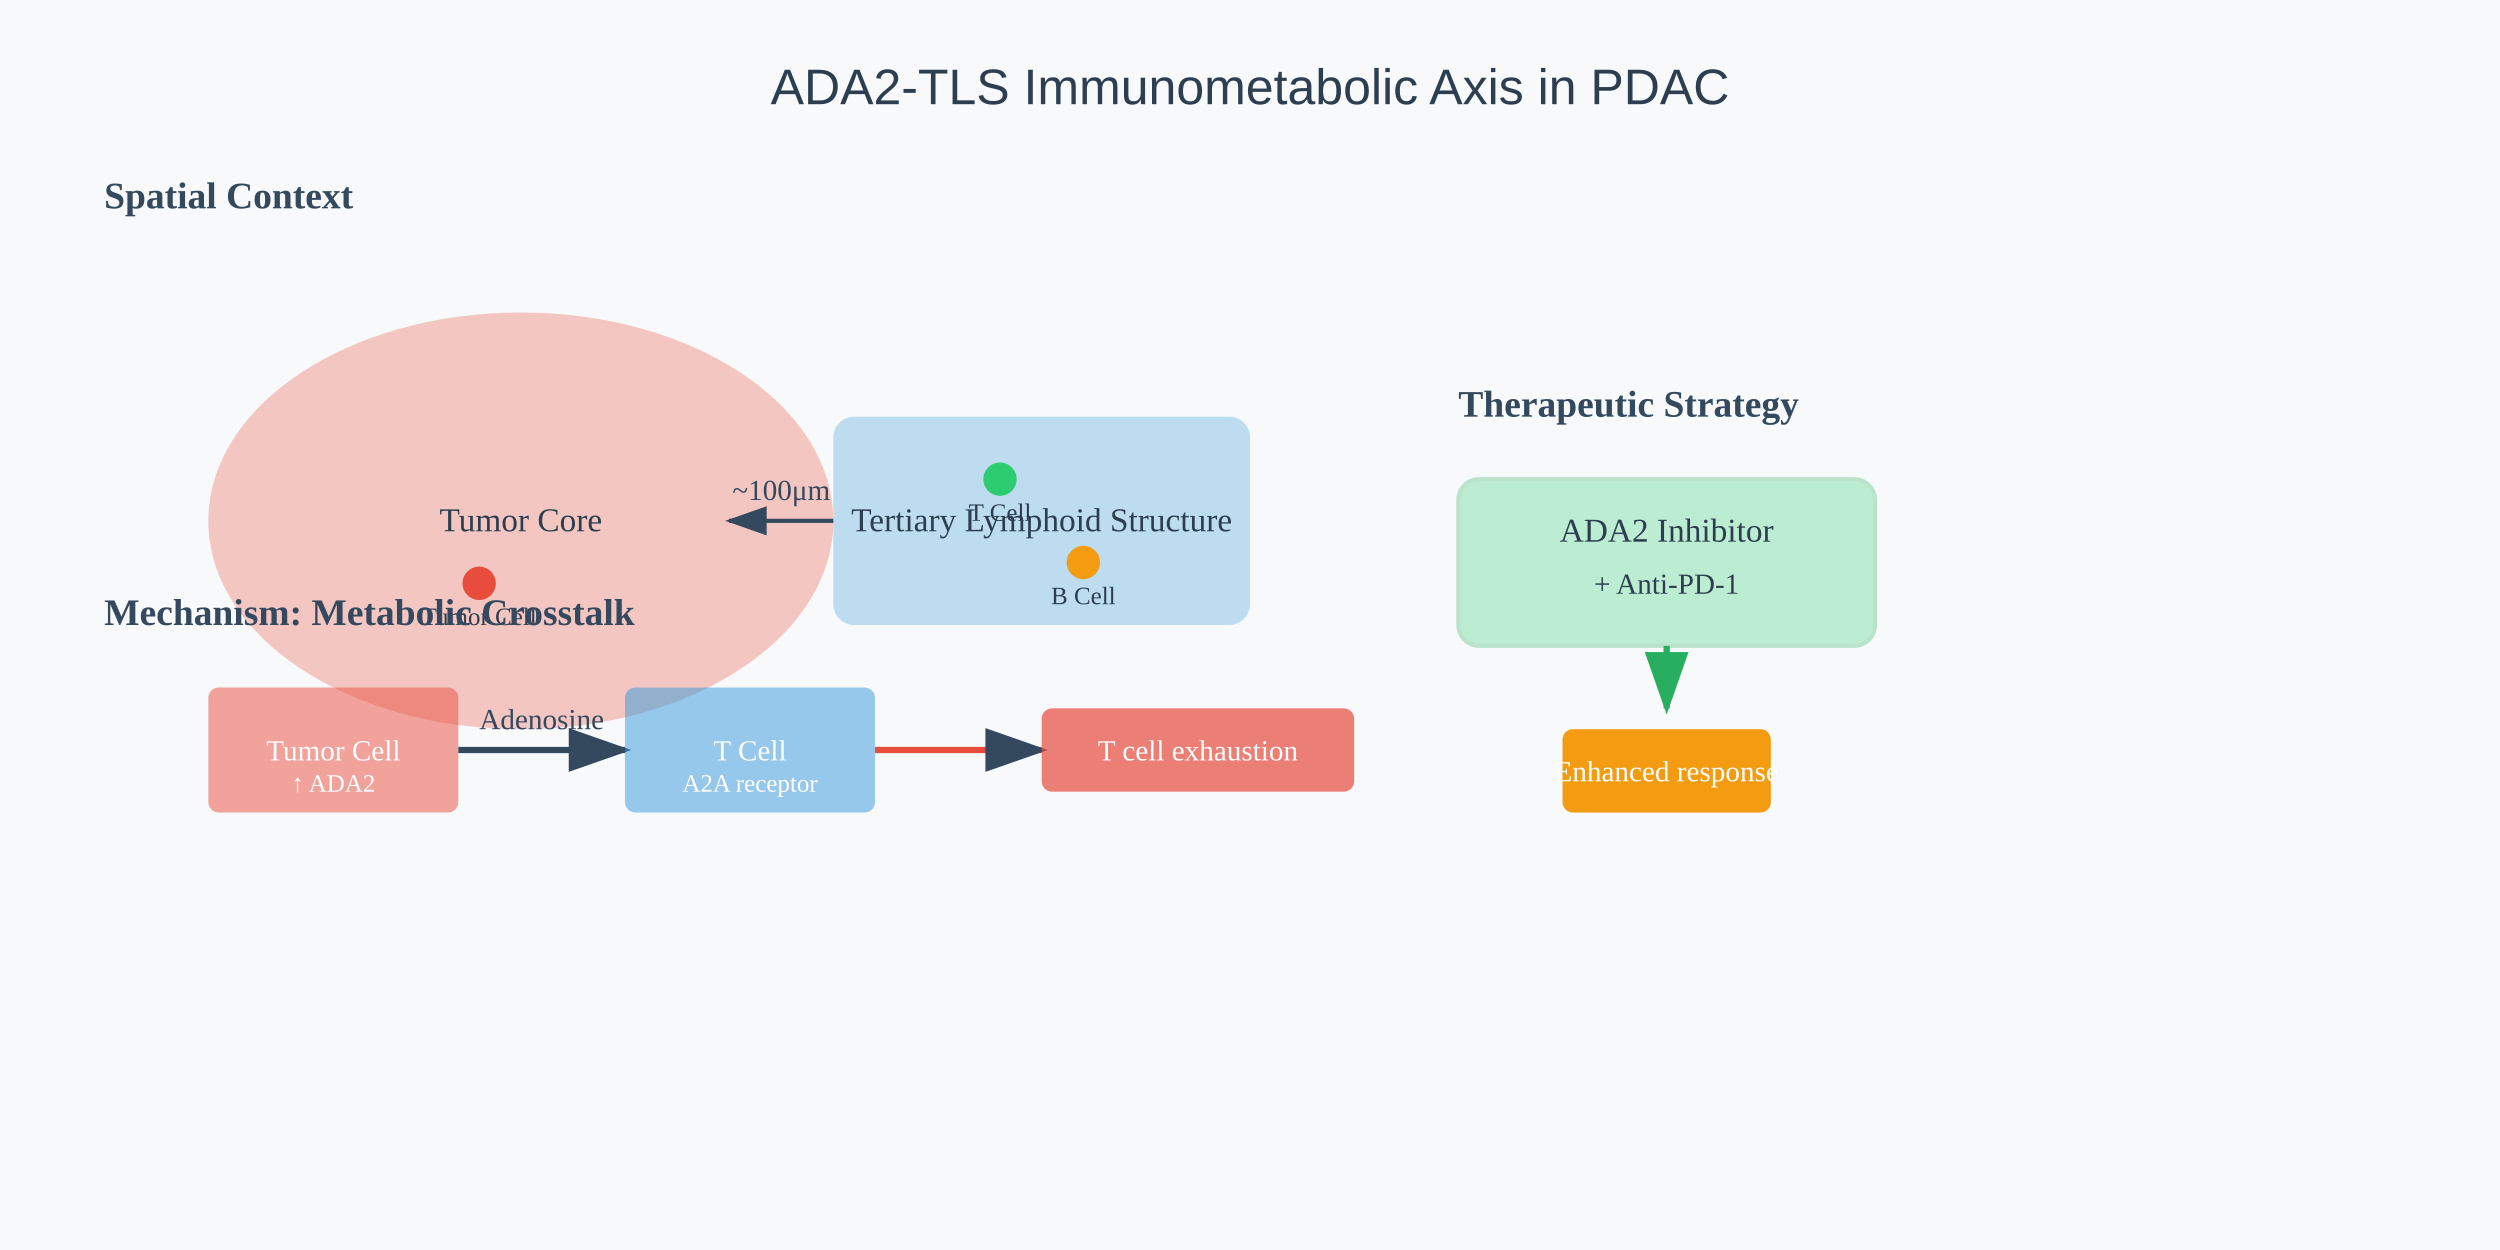
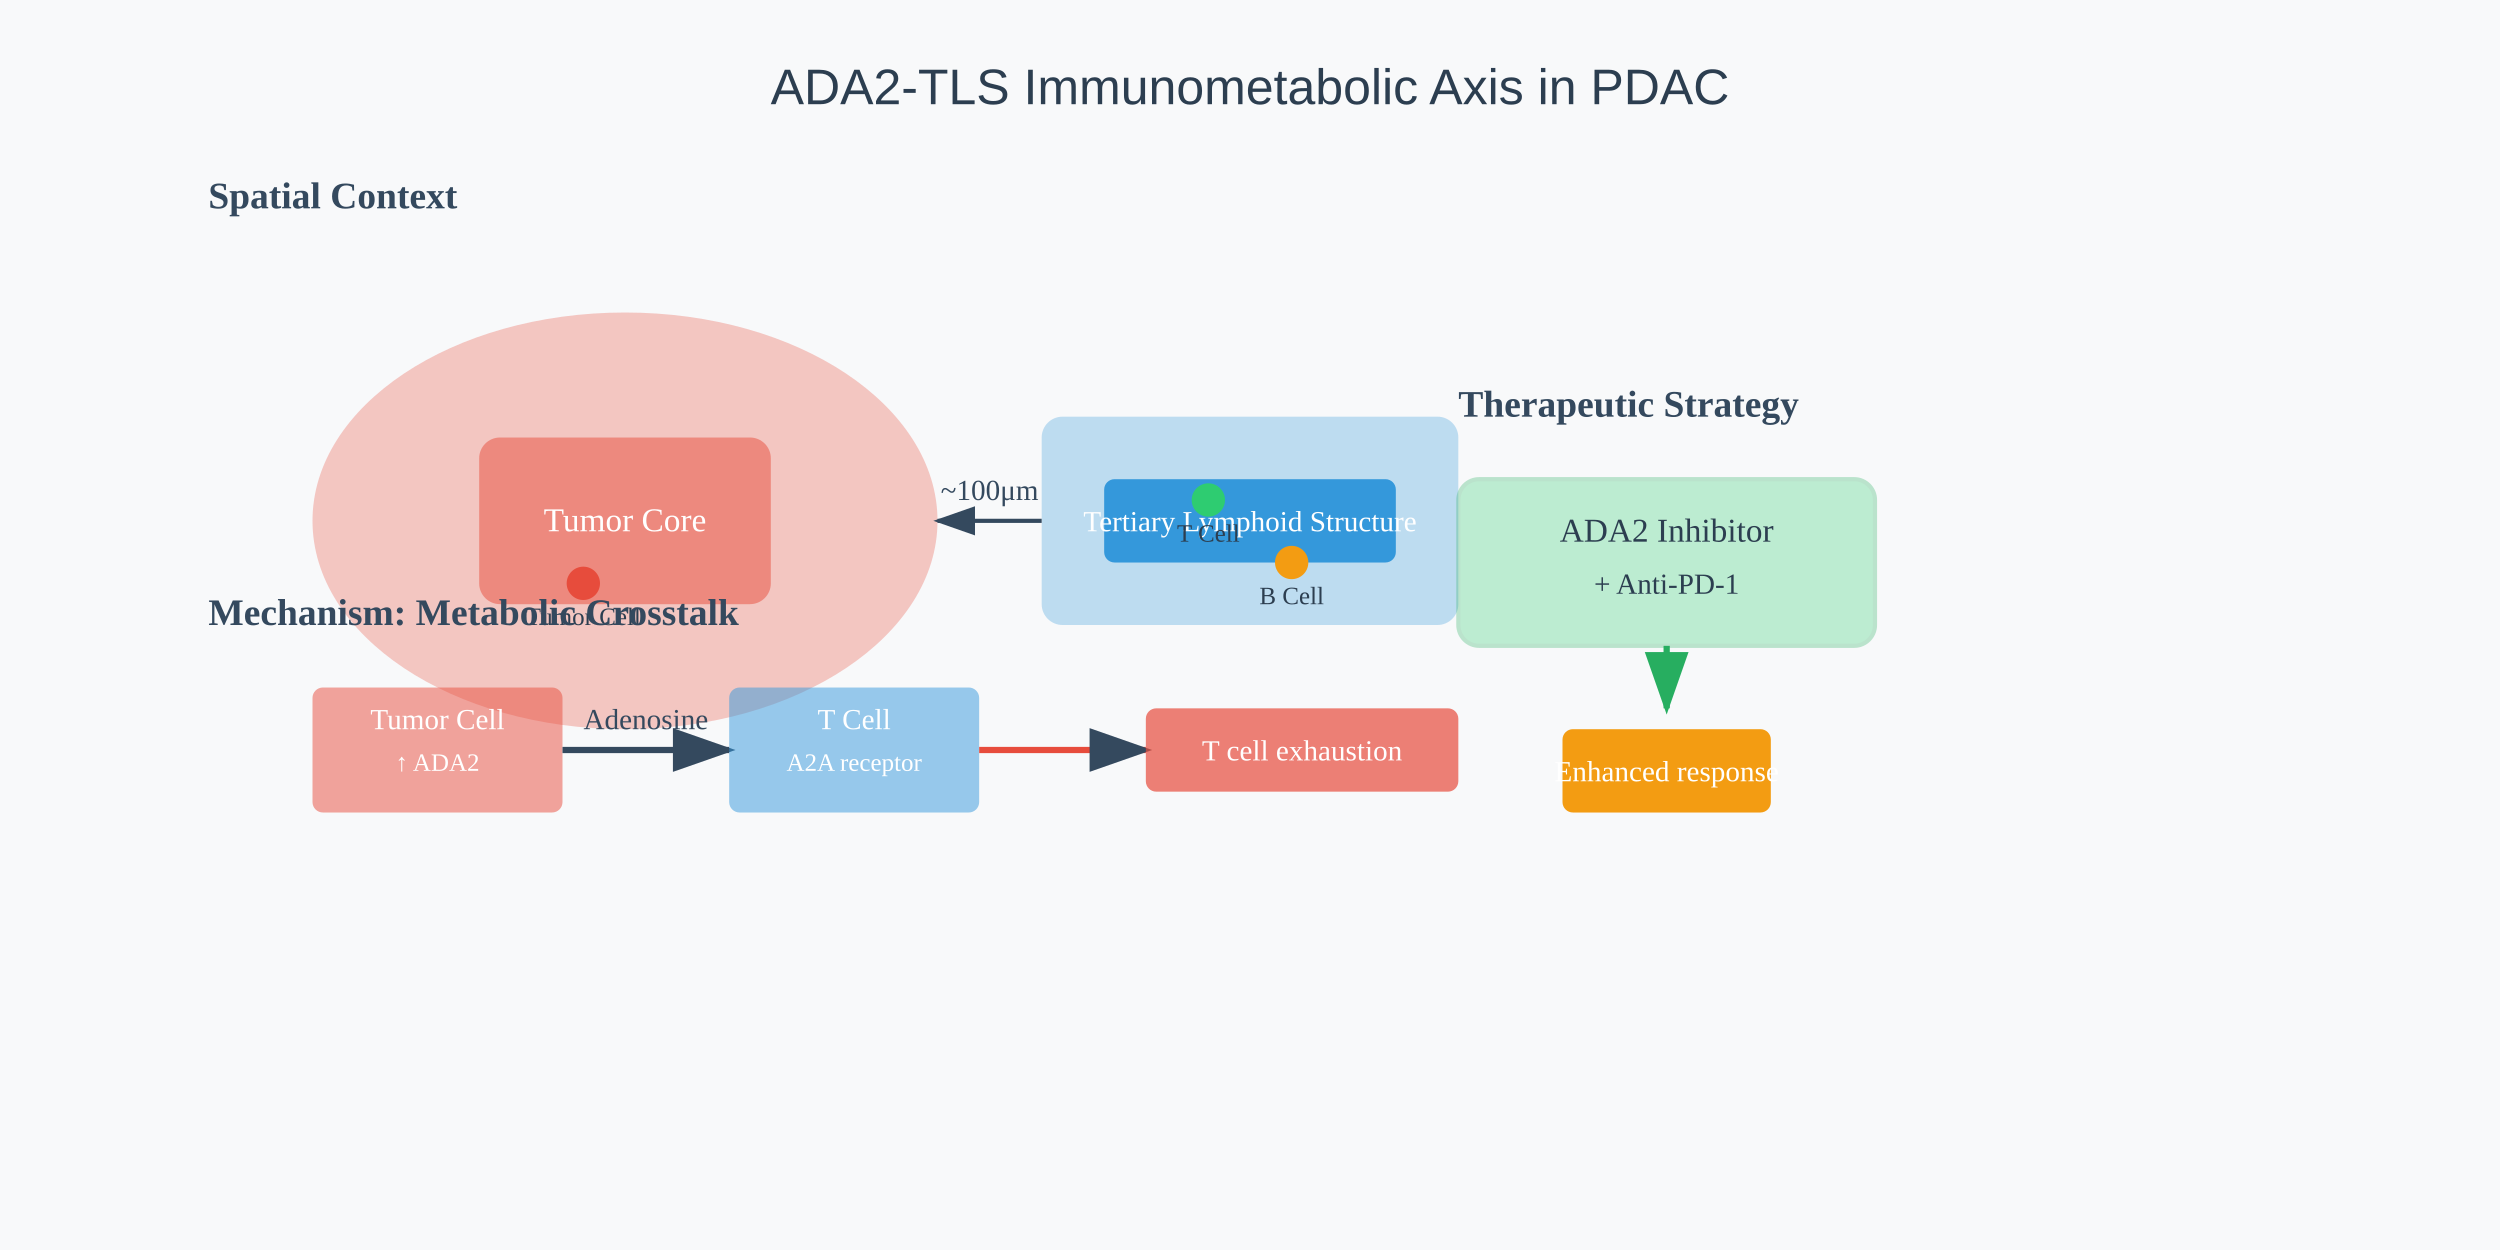
<svg xmlns="http://www.w3.org/2000/svg" width="1200" height="600">
  <rect width="1200" height="600" fill="#f8f9fa" />
-   <text x="600" y="50" text-anchor="middle" font-family="Arial, sans-serif" font-size="24" fill="#2c3e50">
-     ADA2-TLS Immunometabolic Axis in PDAC
-   </text>
-   <g transform="translate(50, 100)">
+   <text x="600" y="50" text-anchor="middle" font-family="Arial, sans-serif" font-size="24" fill="#2c3e50">ADA2-TLS Immunometabolic Axis in PDAC</text>
+   <g transform="translate(100, 100)">
    <text x="0" y="0" font-size="18" font-weight="bold" fill="#34495e">Spatial Context</text>
    <ellipse cx="200" cy="150" rx="150" ry="100" fill="#e74c3c" opacity="0.3" />
-     <text x="200" y="155" text-anchor="middle" font-size="16" fill="#2c3e50">Tumor Core</text>
-     <rect x="350" y="100" width="200" height="100" fill="#3498db" opacity="0.3" rx="10" />
-     <text x="450" y="155" text-anchor="middle" font-size="16" fill="#2c3e50">Tertiary Lymphoid Structure</text>
-     <line x1="350" y1="150" x2="300" y2="150" stroke="#34495e" stroke-width="2" marker-end="url(#arrowhead)" />
-     <text x="325" y="140" text-anchor="middle" font-size="14" fill="#34495e">~100μm</text>
+     <rect x="130" y="110" width="140" height="80" fill="#e74c3c" opacity="0.5" rx="10" />
+     <text x="200" y="155" text-anchor="middle" font-size="16" fill="white">Tumor Core</text>
+     <rect x="400" y="100" width="200" height="100" fill="#3498db" opacity="0.3" rx="10" />
+     <rect x="430" y="130" width="140" height="40" fill="#3498db" rx="5" />
+     <text x="500" y="155" text-anchor="middle" font-size="14" fill="white">Tertiary Lymphoid Structure</text>
+     <line x1="400" y1="150" x2="350" y2="150" stroke="#34495e" stroke-width="2" marker-end="url(#arrowhead)" />
+     <text x="375" y="140" text-anchor="middle" font-size="14" fill="#34495e">~100μm</text>
    <circle cx="180" cy="180" r="8" fill="#e74c3c" />
    <text x="180" y="200" text-anchor="middle" font-size="12" fill="#2c3e50">Tumor Cell</text>
-     <circle cx="430" cy="130" r="8" fill="#2ecc71" />
-     <text x="430" y="150" text-anchor="middle" font-size="12" fill="#2c3e50">T Cell</text>
-     <circle cx="470" cy="170" r="8" fill="#f39c12" />
-     <text x="470" y="190" text-anchor="middle" font-size="12" fill="#2c3e50">B Cell</text>
+     <circle cx="480" cy="140" r="8" fill="#2ecc71" />
+     <text x="480" y="160" text-anchor="middle" font-size="12" fill="#2c3e50">T Cell</text>
+     <circle cx="520" cy="170" r="8" fill="#f39c12" />
+     <text x="520" y="190" text-anchor="middle" font-size="12" fill="#2c3e50">B Cell</text>
  </g>
-   <g transform="translate(50, 300)">
+   <g transform="translate(100, 300)">
    <text x="0" y="0" font-size="18" font-weight="bold" fill="#34495e">Mechanism: Metabolic Crosstalk</text>
    <rect x="50" y="30" width="120" height="60" fill="#e74c3c" opacity="0.5" rx="5" />
-     <text x="110" y="65" text-anchor="middle" font-size="14" fill="white">Tumor Cell</text>
-     <text x="110" y="80" text-anchor="middle" font-size="12" fill="white">↑ ADA2</text>
+     <text x="110" y="50" text-anchor="middle" font-size="14" fill="white">Tumor Cell</text>
+     <text x="110" y="70" text-anchor="middle" font-size="12" fill="white">↑ ADA2</text>
    <path d="M 170 60 L 250 60" stroke="#34495e" stroke-width="3" fill="none" marker-end="url(#arrowhead)" />
    <text x="210" y="50" text-anchor="middle" font-size="14" fill="#34495e">Adenosine</text>
    <rect x="250" y="30" width="120" height="60" fill="#3498db" opacity="0.5" rx="5" />
-     <text x="310" y="65" text-anchor="middle" font-size="14" fill="white">T Cell</text>
-     <text x="310" y="80" text-anchor="middle" font-size="12" fill="white">A2A receptor</text>
+     <text x="310" y="50" text-anchor="middle" font-size="14" fill="white">T Cell</text>
+     <text x="310" y="70" text-anchor="middle" font-size="12" fill="white">A2A receptor</text>
    <path d="M 370 60 L 450 60" stroke="#e74c3c" stroke-width="3" fill="none" marker-end="url(#arrowhead)" />
    <rect x="450" y="40" width="150" height="40" fill="#e74c3c" opacity="0.7" rx="5" />
    <text x="525" y="65" text-anchor="middle" font-size="14" fill="white">T cell exhaustion</text>
  </g>
  <g transform="translate(700, 200)">
    <text x="0" y="0" font-size="18" font-weight="bold" fill="#34495e">Therapeutic Strategy</text>
    <rect x="0" y="30" width="200" height="80" fill="#2ecc71" opacity="0.3" rx="10" stroke="#27ae60" stroke-width="2" />
    <text x="100" y="60" text-anchor="middle" font-size="16" fill="#2c3e50">ADA2 Inhibitor</text>
    <text x="100" y="85" text-anchor="middle" font-size="14" fill="#2c3e50">+ Anti-PD-1</text>
    <path d="M 100 110 L 100 140" stroke="#27ae60" stroke-width="3" fill="none" marker-end="url(#arrowhead-green)" />
    <rect x="50" y="150" width="100" height="40" fill="#f39c12" rx="5" />
    <text x="100" y="175" text-anchor="middle" font-size="14" fill="white">Enhanced response</text>
  </g>
  <defs>
    <marker id="arrowhead" markerWidth="10" markerHeight="7" refX="9" refY="3.5" orient="auto">
      <polygon points="0 0, 10 3.5, 0 7" fill="#34495e" />
    </marker>
    <marker id="arrowhead-green" markerWidth="10" markerHeight="7" refX="9" refY="3.5" orient="auto">
      <polygon points="0 0, 10 3.5, 0 7" fill="#27ae60" />
    </marker>
  </defs>
</svg>
